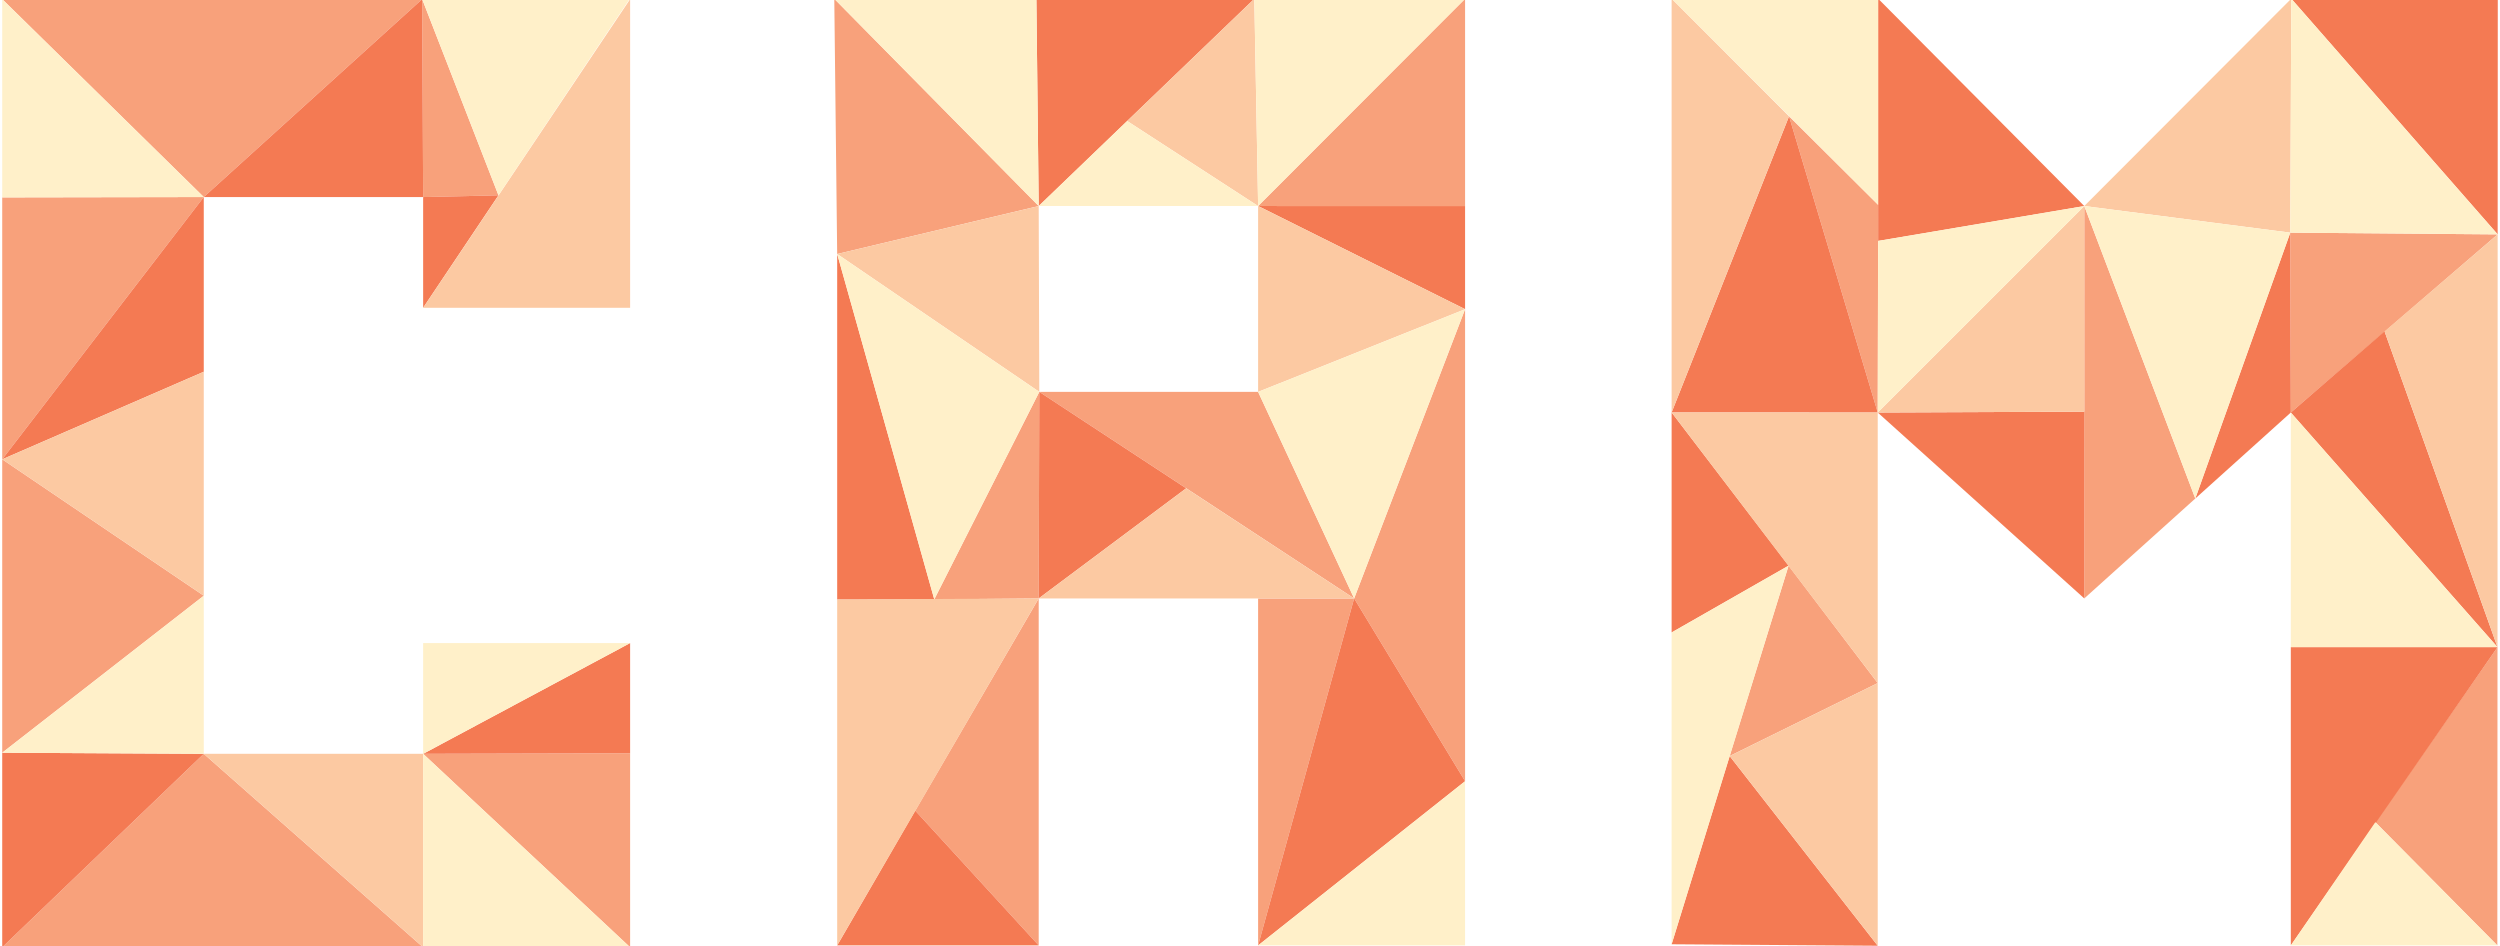
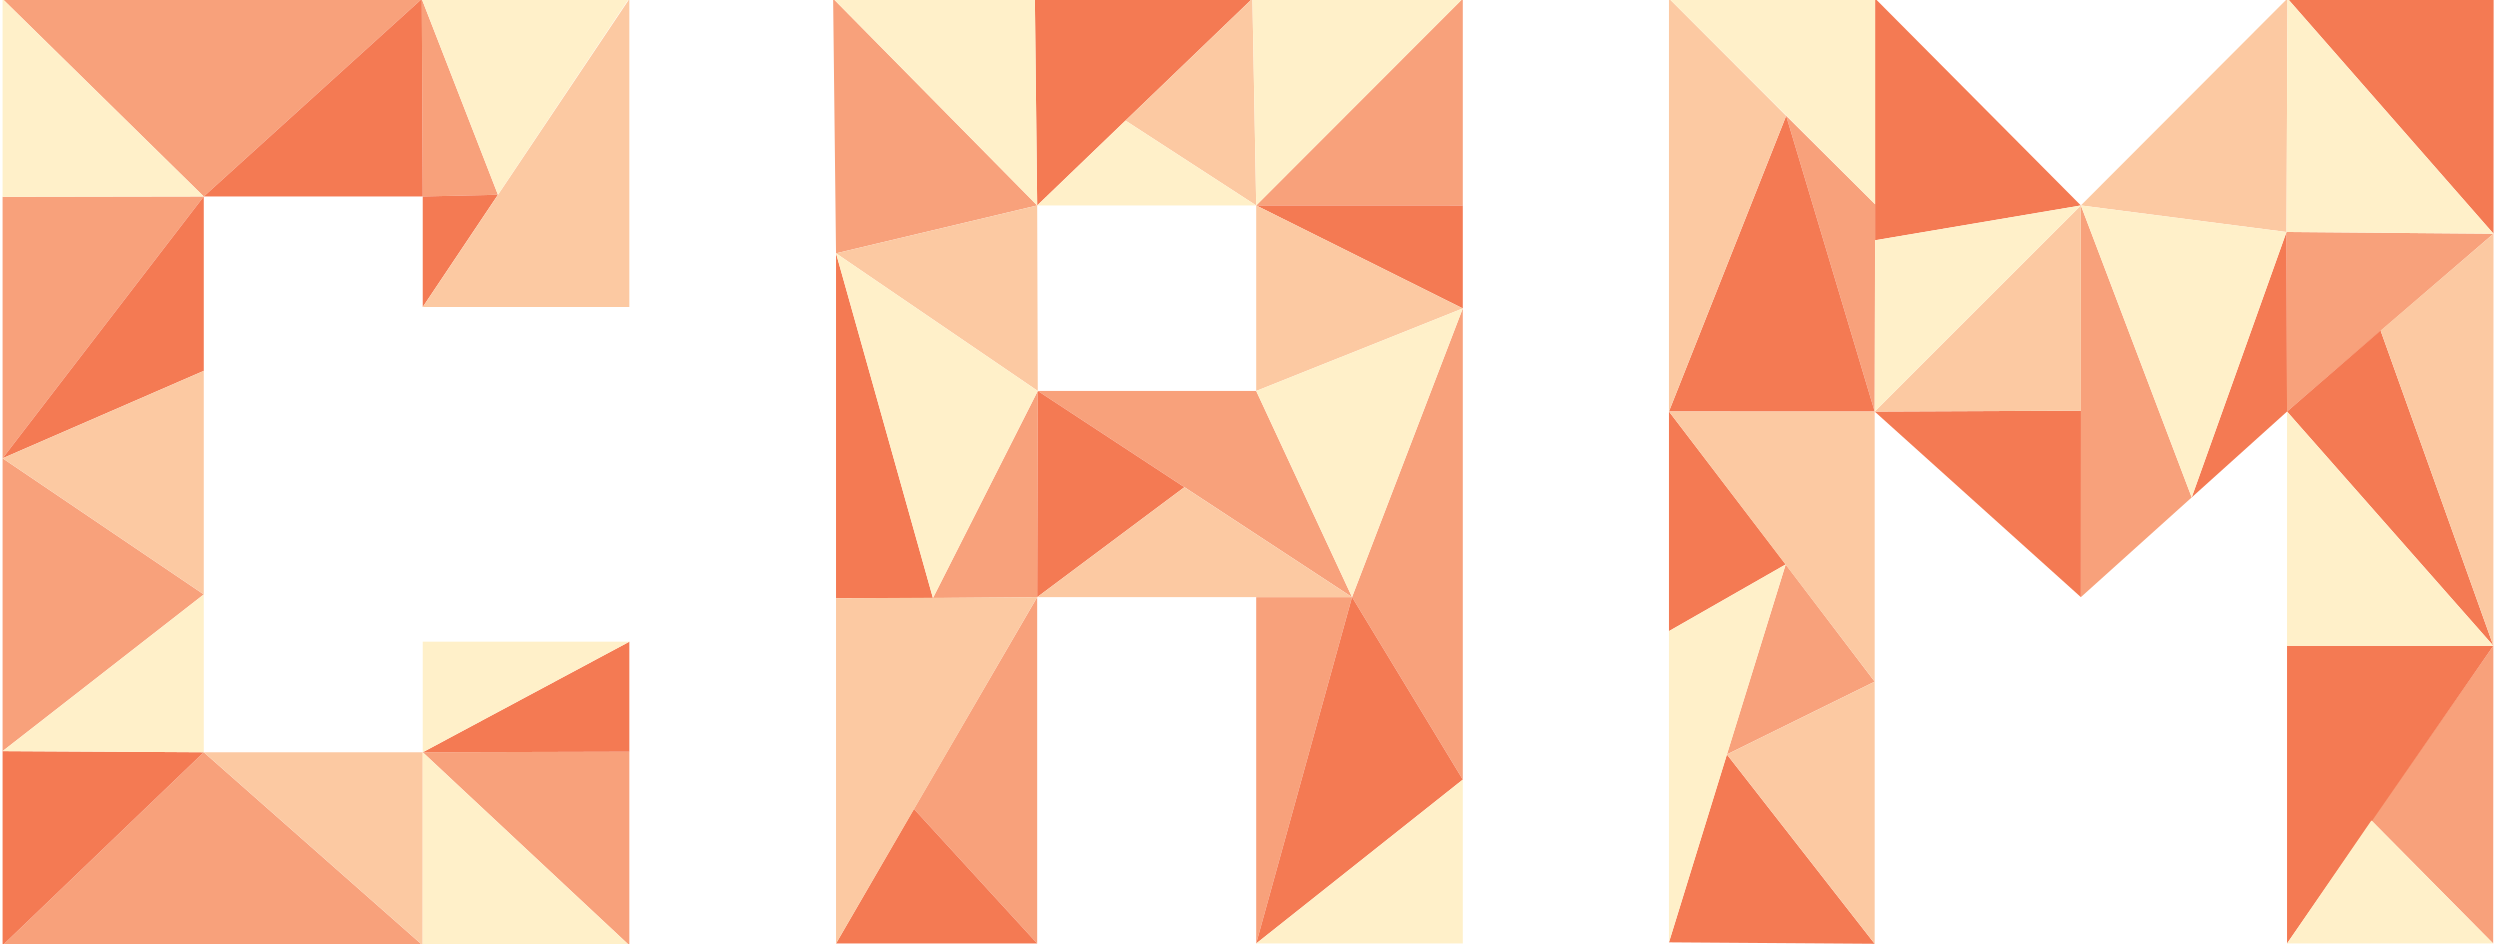
- <svg xmlns="http://www.w3.org/2000/svg" version="1.1" id="Layer_1" x="0px" y="0px" width="185px" height="70px" viewBox="0 0 185 70" enable-background="new 0 0 185 70" xml:space="preserve">
+ <svg xmlns="http://www.w3.org/2000/svg" version="1.1" id="Layer_1" x="0px" y="0px" width="159px" height="60px" viewBox="0 0 159 60" enable-background="new 0 0 158.571 60" xml:space="preserve">
  <g>
-     <polygon fill="#9DA6BF" points="100.162,44.264 100.167,44.269 100.167,44.265  " />
-     <path fill="#C9D0E5" d="M138.977,30.553L138.977,30.553L138.977,30.553z" />
-     <path fill="#656F8C" d="M169.481,17.367L169.481,17.367L169.481,17.367z" />
-     <polygon fill="#F8A17B" points="76.864,15.246 61.737,-0.088 61.951,18.795  " />
-     <polygon fill="#F8A17B" points="93.1,28.999 76.908,28.999 100.206,44.284  " />
-     <polygon fill="#F8A17B" points="100.206,44.284 108.416,57.81 108.416,22.88  " />
-     <polygon fill="#F8A17B" points="93.1,44.284 93.1,69.961 100.206,44.284  " />
-     <polygon fill="#F8A17B" points="76.908,28.999 69.136,44.354 76.864,44.284  " />
-     <polygon fill="#F8A17B" points="76.864,44.284 67.726,59.987 76.864,69.961  " />
-     <polygon fill="#F8A17B" points="108.416,15.251 108.416,-0.088 93.1,15.246  " />
-     <polygon fill="#F8A17B" points="31.241,-0.062 31.312,14.582 36.887,14.454  " />
-     <polygon fill="#F8A17B" points="0.164,-0.062 15.079,14.582 31.241,-0.062  " />
-     <polygon fill="#F8A17B" points="15.079,14.582 0.164,14.608 0.164,33.989  " />
-     <polygon fill="#F8A17B" points="15.079,44.083 0.164,33.989 0.164,55.701  " />
-     <polygon fill="#F8A17B" points="15.079,55.783 0.164,70.098 31.307,70.098  " />
-     <polygon fill="#F8A17B" points="31.312,55.783 46.629,70.098 46.629,55.743  " />
-     <polygon fill="#F8A17B" points="138.982,15.159 132.389,8.604 138.952,30.527  " />
-     <polygon fill="#F8A17B" points="132.356,41.858 127.993,55.946 138.952,50.547  " />
-     <polygon fill="#F8A17B" points="162.452,36.891 154.236,15.246 154.236,44.284  " />
-     <polygon fill="#F8A17B" points="184.803,69.961 184.816,47.89 175.773,60.841  " />
-     <polygon fill="#F8A17B" points="184.827,17.344 169.481,17.217 169.52,30.527  " />
-     <polygon fill="#F47A53" points="154.236,15.246 138.982,-0.098 138.982,17.827  " />
-     <polygon fill="#F47A53" points="87.778,36.134 76.908,28.999 76.864,44.284  " />
-     <polygon fill="#F47A53" points="93.1,69.961 108.416,57.81 100.206,44.284  " />
-     <polygon fill="#F47A53" points="69.136,44.354 61.951,18.795 61.951,44.367  " />
-     <polygon fill="#F47A53" points="67.726,59.987 61.951,69.961 76.864,69.961  " />
-     <polygon fill="#F47A53" points="108.416,15.251 93.1,15.246 108.416,22.88  " />
-     <polygon fill="#F47A53" points="92.818,-0.088 76.693,-0.088 76.864,15.246  " />
-     <polygon fill="#F47A53" points="31.312,22.776 36.887,14.454 31.312,14.582  " />
-     <polygon fill="#F47A53" points="31.241,-0.062 15.079,14.582 31.312,14.582  " />
-     <polygon fill="#F47A53" points="15.079,14.582 0.164,33.989 15.079,27.508  " />
-     <polygon fill="#F47A53" points="0.164,55.701 0.164,70.098 15.079,55.783  " />
-     <polygon fill="#F47A53" points="31.312,55.783 46.629,55.743 46.629,47.586  " />
-     <polygon fill="#F47A53" points="138.952,30.527 132.389,8.604 123.7,30.521  " />
-     <polygon fill="#F47A53" points="123.7,69.876 138.952,69.985 127.993,55.946  " />
-     <polygon fill="#F47A53" points="123.7,30.521 123.7,46.802 132.356,41.858  " />
-     <polygon fill="#F47A53" points="138.952,30.527 154.236,44.284 154.242,30.462  " />
-     <polygon fill="#F47A53" points="184.836,-0.098 169.554,-0.098 184.827,17.344  " />
-     <polygon fill="#F47A53" points="184.816,47.89 176.456,24.521 169.52,30.527  " />
-     <polygon fill="#F47A53" points="169.52,69.961 184.816,47.89 169.52,47.89  " />
-     <polygon fill="#F47A53" points="169.481,17.217 162.452,36.891 169.52,30.527  " />
-     <polygon fill="#FCC9A2" points="93.1,15.246 93.1,28.999 108.416,22.88  " />
-     <polygon fill="#FCC9A2" points="76.864,15.246 61.951,18.795 76.908,28.999  " />
-     <polygon fill="#FCC9A2" points="100.206,44.284 87.778,36.134 76.864,44.284  " />
-     <polygon fill="#FCC9A2" points="76.864,44.284 61.951,44.367 61.951,69.961  " />
-     <polygon fill="#FCC9A2" points="92.818,-0.088 83.409,8.954 93.1,15.246  " />
-     <polygon fill="#FCC9A2" points="15.079,55.783 31.307,70.098 31.312,55.783  " />
-     <polygon fill="#FCC9A2" points="15.079,27.508 0.164,33.989 15.079,44.083  " />
-     <polygon fill="#FCC9A2" points="123.7,-0.098 123.7,30.521 132.389,8.604  " />
-     <polygon fill="#FCC9A2" points="138.952,30.527 123.7,30.521 138.952,50.547  " />
-     <polygon fill="#FCC9A2" points="127.993,55.946 138.952,69.985 138.952,50.547  " />
-     <polygon fill="#FCC9A2" points="154.236,15.246 138.952,30.527 154.242,30.462  " />
-     <polygon fill="#FCC9A2" points="184.816,47.89 184.827,17.344 176.456,24.521  " />
-     <polygon fill="#FCC9A2" points="169.554,-0.098 154.236,15.246 169.481,17.217  " />
-     <polygon fill="#FCC9A2" points="31.312,22.776 46.629,22.776 46.629,-0.062  " />
-     <polygon fill="#FFF0C9" points="138.982,17.827 138.952,30.527 154.236,15.246  " />
-     <polygon fill="#FFF0C9" points="93.1,15.246 108.416,-0.088 92.818,-0.088  " />
-     <polygon fill="#FFF0C9" points="76.693,-0.088 61.737,-0.088 76.864,15.246  " />
-     <polygon fill="#FFF0C9" points="108.416,22.88 93.1,28.999 100.206,44.284  " />
-     <polygon fill="#FFF0C9" points="93.1,69.961 108.416,69.961 108.416,57.81  " />
-     <polygon fill="#FFF0C9" points="76.908,28.999 61.951,18.795 69.136,44.354  " />
-     <polygon fill="#FFF0C9" points="31.241,-0.062 36.887,14.454 46.588,-0.062  " />
-     <polygon fill="#FFF0C9" points="0.164,-0.062 0.164,14.608 15.079,14.582  " />
-     <polygon fill="#FFF0C9" points="15.079,44.083 0.164,55.701 15.079,55.783  " />
-     <polygon fill="#FFF0C9" points="31.312,47.586 31.312,55.783 46.629,47.586  " />
-     <polygon fill="#FFF0C9" points="31.307,70.098 46.629,70.098 31.312,55.783  " />
-     <polygon fill="#FFF0C9" points="138.982,-0.098 123.7,-0.098 138.982,15.159  " />
-     <polygon fill="#FFF0C9" points="132.356,41.858 123.7,46.802 123.7,69.876  " />
-     <polygon fill="#FFF0C9" points="175.773,60.841 169.52,69.961 184.803,69.961  " />
-     <polygon fill="#FFF0C9" points="184.827,17.344 169.554,-0.098 169.481,17.217  " />
-     <polygon fill="#FFF0C9" points="169.52,30.527 169.52,47.89 184.816,47.89  " />
-     <polygon fill="#FFF0C9" points="154.236,15.246 162.452,36.891 169.481,17.217  " />
-     <polygon fill="#FFF0C9" points="76.864,15.246 83.409,8.954 93.1,15.246  " />
-     <polygon fill="#9DA6BF" points="100.162,44.264 100.167,44.269 100.167,44.265  " />
-     <path fill="#C9D0E5" d="M138.979,30.553L138.979,30.553L138.979,30.553z" />
-     <path fill="#656F8C" d="M169.481,17.367L169.481,17.367L169.481,17.367z" />
+     <polygon fill="#9DA6BF" points="85.953,37.96 85.957,37.965 85.957,37.962  " />
+     <path fill="#C9D0E5" d="M119.252,26.198L119.252,26.198L119.252,26.198z" />
+     <path fill="#656F8C" d="M145.421,14.885L145.421,14.885L145.421,14.885z" />
+     <polygon fill="#F8A17B" points="65.965,13.066 52.987,-0.089 53.171,16.11  " />
+     <polygon fill="#F8A17B" points="79.894,24.864 66.003,24.864 85.99,37.978  " />
+     <polygon fill="#F8A17B" points="85.99,37.978 93.034,49.582 93.034,19.615  " />
+     <polygon fill="#F8A17B" points="79.894,37.978 79.894,60.006 85.99,37.978  " />
+     <polygon fill="#F8A17B" points="66.003,24.864 59.335,38.037 65.965,37.978  " />
+     <polygon fill="#F8A17B" points="65.965,37.978 58.125,51.448 65.965,60.006  " />
+     <polygon fill="#F8A17B" points="93.034,13.07 93.034,-0.089 79.894,13.066  " />
+     <polygon fill="#F8A17B" points="26.825,-0.067 26.886,12.496 31.669,12.386  " />
+     <polygon fill="#F8A17B" points="0.164,-0.067 12.96,12.496 26.825,-0.067  " />
+     <polygon fill="#F8A17B" points="12.96,12.496 0.164,12.518 0.164,29.146  " />
+     <polygon fill="#F8A17B" points="12.96,37.805 0.164,29.146 0.164,47.772  " />
+     <polygon fill="#F8A17B" points="12.96,47.843 0.164,60.123 26.882,60.123  " />
+     <polygon fill="#F8A17B" points="26.886,47.843 40.026,60.123 40.026,47.809  " />
+     <polygon fill="#F8A17B" points="119.257,12.991 113.6,7.368 119.23,26.175  " />
+     <polygon fill="#F8A17B" points="113.571,35.896 109.829,47.981 119.23,43.351  " />
+     <polygon fill="#F8A17B" points="139.392,31.635 132.343,13.066 132.343,37.978  " />
+     <polygon fill="#F8A17B" points="158.566,60.006 158.578,41.071 150.82,52.182  " />
+     <polygon fill="#F8A17B" points="158.587,14.865 145.421,14.756 145.455,26.175  " />
+     <polygon fill="#F47A53" points="132.343,13.066 119.257,-0.098 119.257,15.28  " />
+     <polygon fill="#F47A53" points="75.328,30.985 66.003,24.864 65.965,37.978  " />
+     <polygon fill="#F47A53" points="79.894,60.006 93.034,49.582 85.99,37.978  " />
+     <polygon fill="#F47A53" points="59.335,38.037 53.171,16.11 53.171,38.049  " />
+     <polygon fill="#F47A53" points="58.125,51.448 53.171,60.006 65.965,60.006  " />
+     <polygon fill="#F47A53" points="93.034,13.07 79.894,13.066 93.034,19.615  " />
+     <polygon fill="#F47A53" points="79.652,-0.089 65.818,-0.089 65.965,13.066  " />
+     <polygon fill="#F47A53" points="26.886,19.525 31.669,12.386 26.886,12.496  " />
+     <polygon fill="#F47A53" points="26.825,-0.067 12.96,12.496 26.886,12.496  " />
+     <polygon fill="#F47A53" points="12.96,12.496 0.164,29.146 12.96,23.585  " />
+     <polygon fill="#F47A53" points="0.164,47.772 0.164,60.123 12.96,47.843  " />
+     <polygon fill="#F47A53" points="26.886,47.843 40.026,47.809 40.026,40.811  " />
+     <polygon fill="#F47A53" points="119.23,26.175 113.6,7.368 106.146,26.17  " />
+     <polygon fill="#F47A53" points="106.146,59.933 119.23,60.025 109.829,47.981  " />
+     <polygon fill="#F47A53" points="106.146,26.17 106.146,40.138 113.571,35.896  " />
+     <polygon fill="#F47A53" points="119.23,26.175 132.343,37.978 132.348,26.12  " />
+     <polygon fill="#F47A53" points="158.595,-0.098 145.484,-0.098 158.587,14.865  " />
+     <polygon fill="#F47A53" points="158.578,41.071 151.405,21.022 145.455,26.175  " />
+     <polygon fill="#F47A53" points="145.455,60.006 158.578,41.071 145.455,41.071  " />
+     <polygon fill="#F47A53" points="145.421,14.756 139.392,31.635 145.455,26.175  " />
+     <polygon fill="#FCC9A2" points="79.894,13.066 79.894,24.864 93.034,19.615  " />
+     <polygon fill="#FCC9A2" points="65.965,13.066 53.171,16.11 66.003,24.864  " />
+     <polygon fill="#FCC9A2" points="85.99,37.978 75.328,30.985 65.965,37.978  " />
+     <polygon fill="#FCC9A2" points="65.965,37.978 53.171,38.049 53.171,60.006  " />
+     <polygon fill="#FCC9A2" points="79.652,-0.089 71.58,7.668 79.894,13.066  " />
+     <polygon fill="#FCC9A2" points="12.96,47.843 26.882,60.123 26.886,47.843  " />
+     <polygon fill="#FCC9A2" points="12.96,23.585 0.164,29.146 12.96,37.805  " />
+     <polygon fill="#FCC9A2" points="106.146,-0.098 106.146,26.17 113.6,7.368  " />
+     <polygon fill="#FCC9A2" points="119.23,26.175 106.146,26.17 119.23,43.351  " />
+     <polygon fill="#FCC9A2" points="109.829,47.981 119.23,60.025 119.23,43.351  " />
+     <polygon fill="#FCC9A2" points="132.343,13.066 119.23,26.175 132.348,26.12  " />
+     <polygon fill="#FCC9A2" points="158.578,41.071 158.587,14.865 151.405,21.022  " />
+     <polygon fill="#FCC9A2" points="145.484,-0.098 132.343,13.066 145.421,14.756  " />
+     <polygon fill="#FCC9A2" points="26.886,19.525 40.026,19.525 40.026,-0.067  " />
+     <polygon fill="#FFF0C9" points="119.257,15.28 119.23,26.175 132.343,13.066  " />
+     <polygon fill="#FFF0C9" points="79.894,13.066 93.034,-0.089 79.652,-0.089  " />
+     <polygon fill="#FFF0C9" points="65.818,-0.089 52.987,-0.089 65.965,13.066  " />
+     <polygon fill="#FFF0C9" points="93.034,19.615 79.894,24.864 85.99,37.978  " />
+     <polygon fill="#FFF0C9" points="79.894,60.006 93.034,60.006 93.034,49.582  " />
+     <polygon fill="#FFF0C9" points="66.003,24.864 53.171,16.11 59.335,38.037  " />
+     <polygon fill="#FFF0C9" points="26.825,-0.067 31.669,12.386 39.991,-0.067  " />
+     <polygon fill="#FFF0C9" points="0.164,-0.067 0.164,12.518 12.96,12.496  " />
+     <polygon fill="#FFF0C9" points="12.96,37.805 0.164,47.772 12.96,47.843  " />
+     <polygon fill="#FFF0C9" points="26.886,40.811 26.886,47.843 40.026,40.811  " />
+     <polygon fill="#FFF0C9" points="26.882,60.123 40.026,60.123 26.886,47.843  " />
+     <polygon fill="#FFF0C9" points="119.257,-0.098 106.146,-0.098 119.257,12.991  " />
+     <polygon fill="#FFF0C9" points="113.571,35.896 106.146,40.138 106.146,59.933  " />
+     <polygon fill="#FFF0C9" points="150.82,52.182 145.455,60.006 158.566,60.006  " />
+     <polygon fill="#FFF0C9" points="158.587,14.865 145.484,-0.098 145.421,14.756  " />
+     <polygon fill="#FFF0C9" points="145.455,26.175 145.455,41.071 158.578,41.071  " />
+     <polygon fill="#FFF0C9" points="132.343,13.066 139.392,31.635 145.421,14.756  " />
+     <polygon fill="#FFF0C9" points="65.965,13.066 71.58,7.668 79.894,13.066  " />
+     <polygon fill="#9DA6BF" points="85.953,37.96 85.957,37.965 85.957,37.962  " />
+     <path fill="#C9D0E5" d="M119.253,26.198L119.253,26.198L119.253,26.198z" />
+     <path fill="#656F8C" d="M145.421,14.885L145.421,14.885L145.421,14.885z" />
  </g>
</svg>
